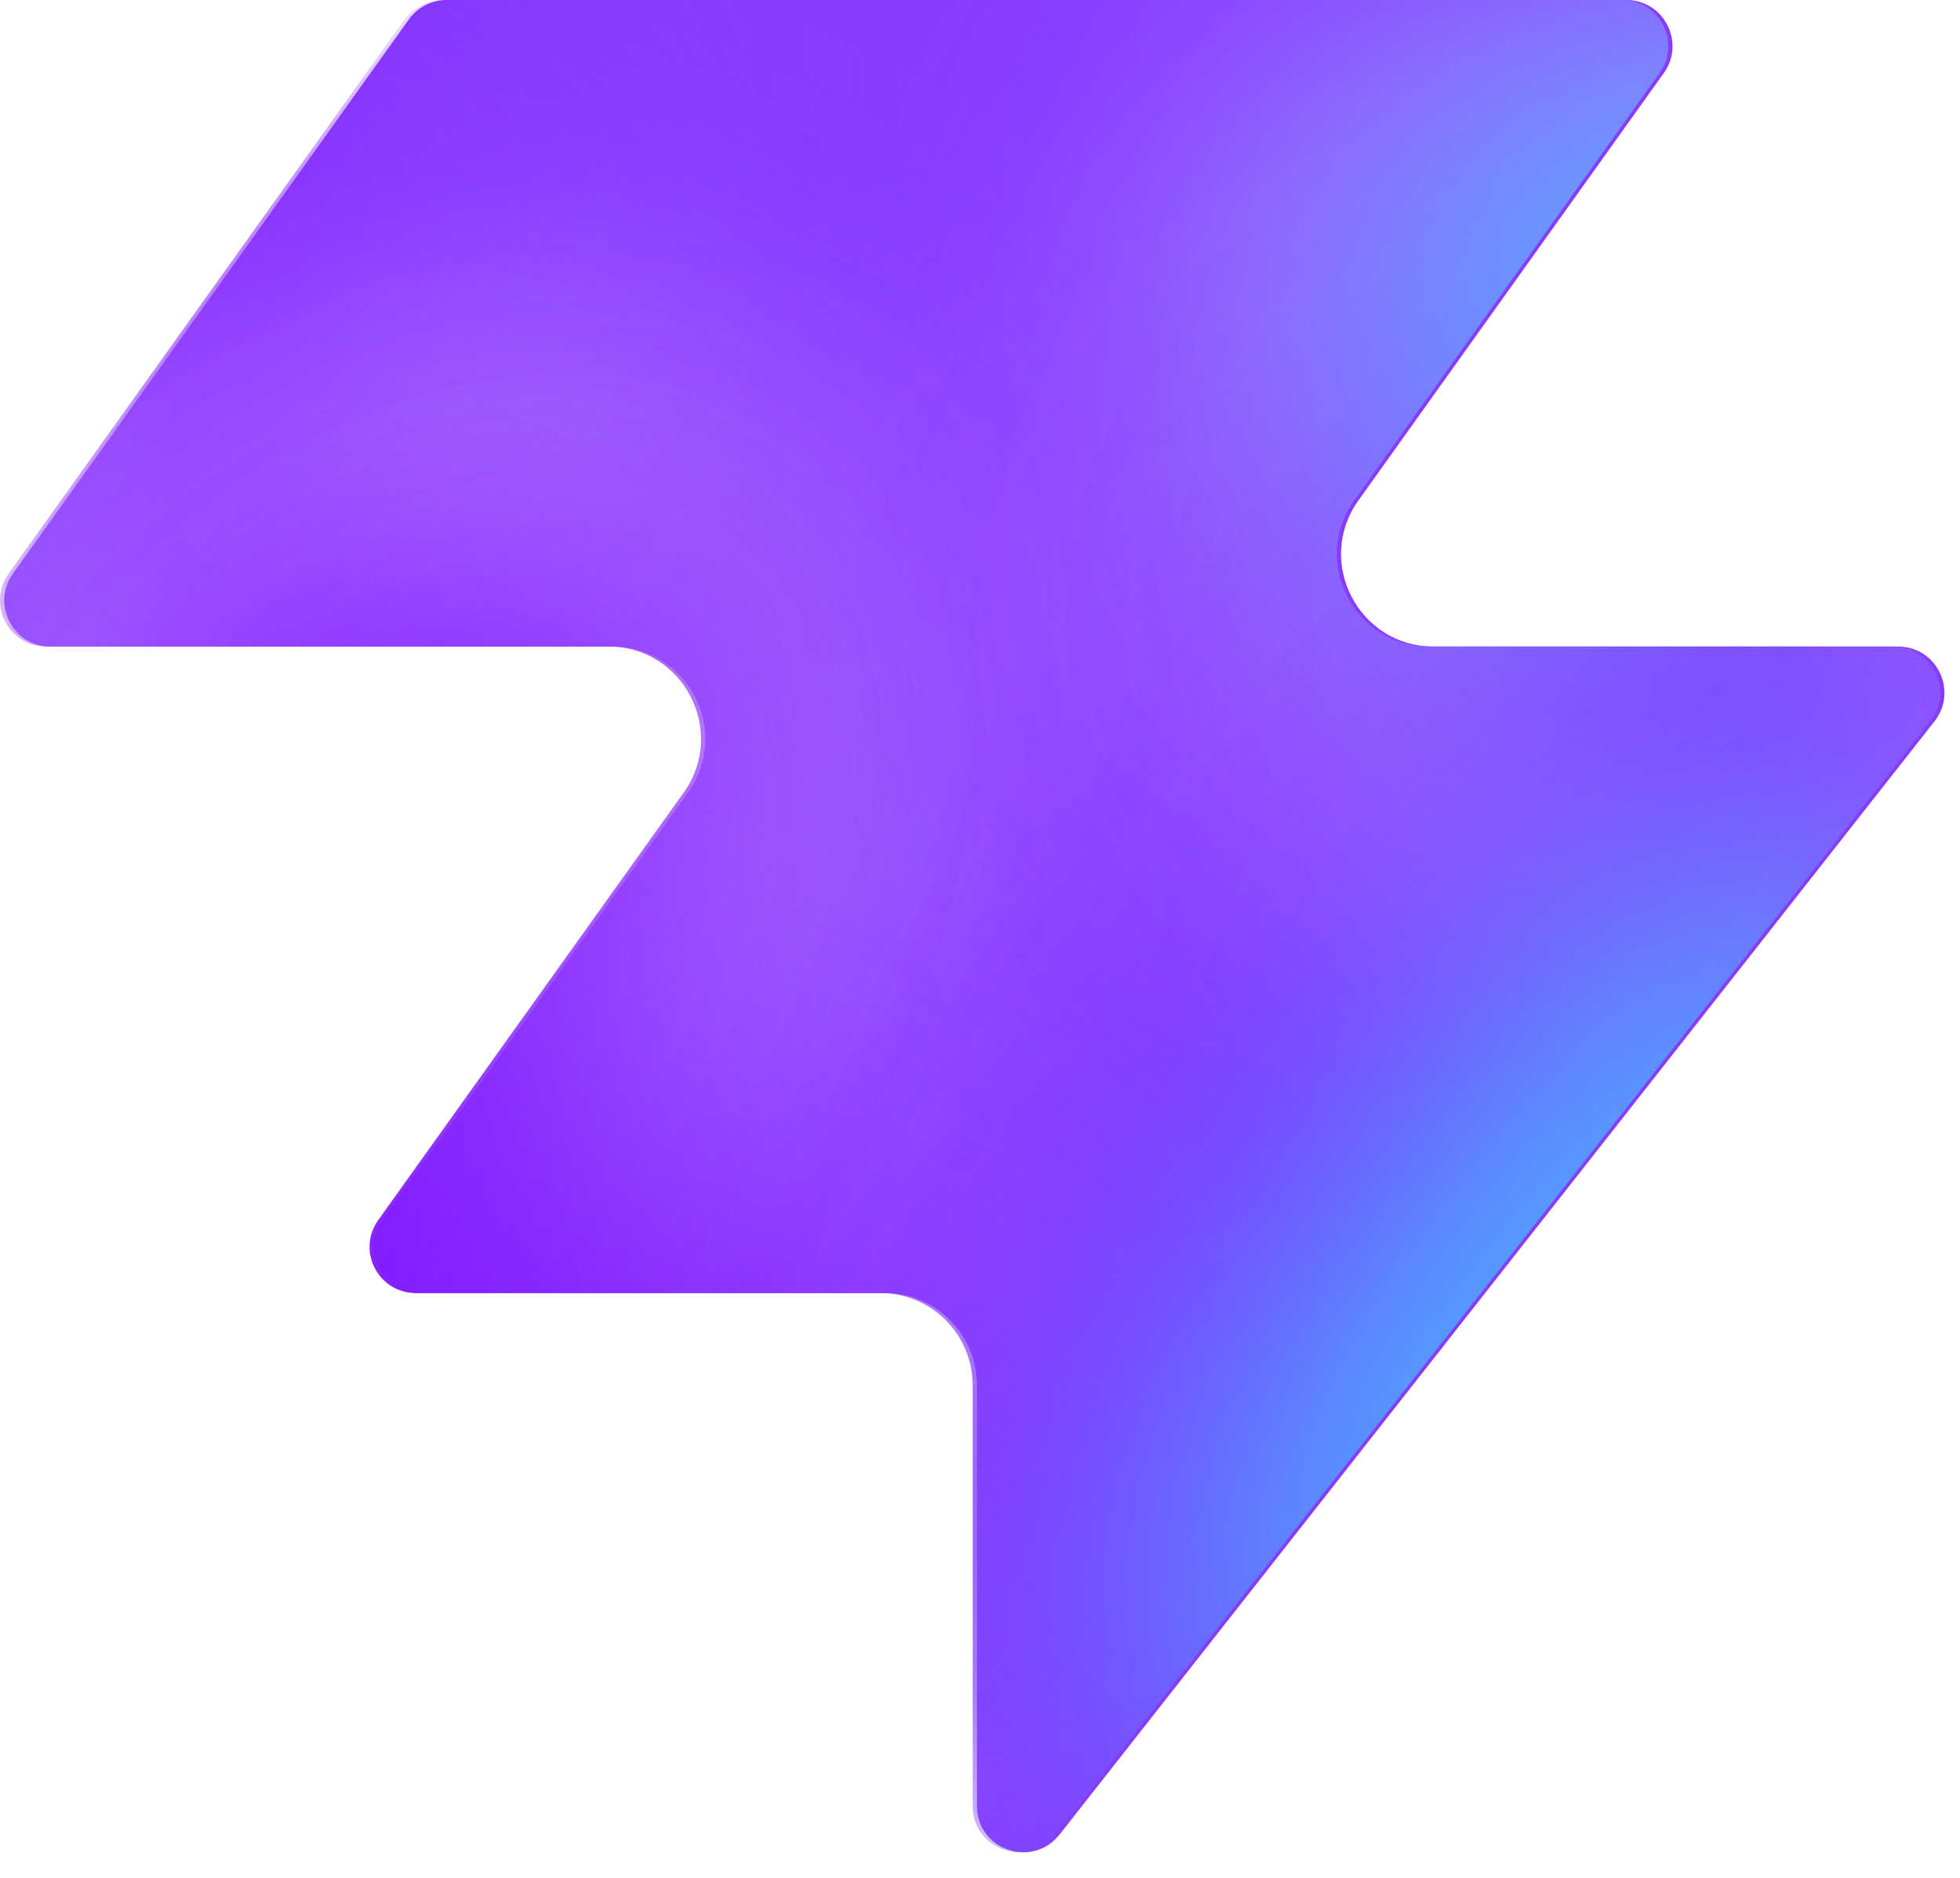
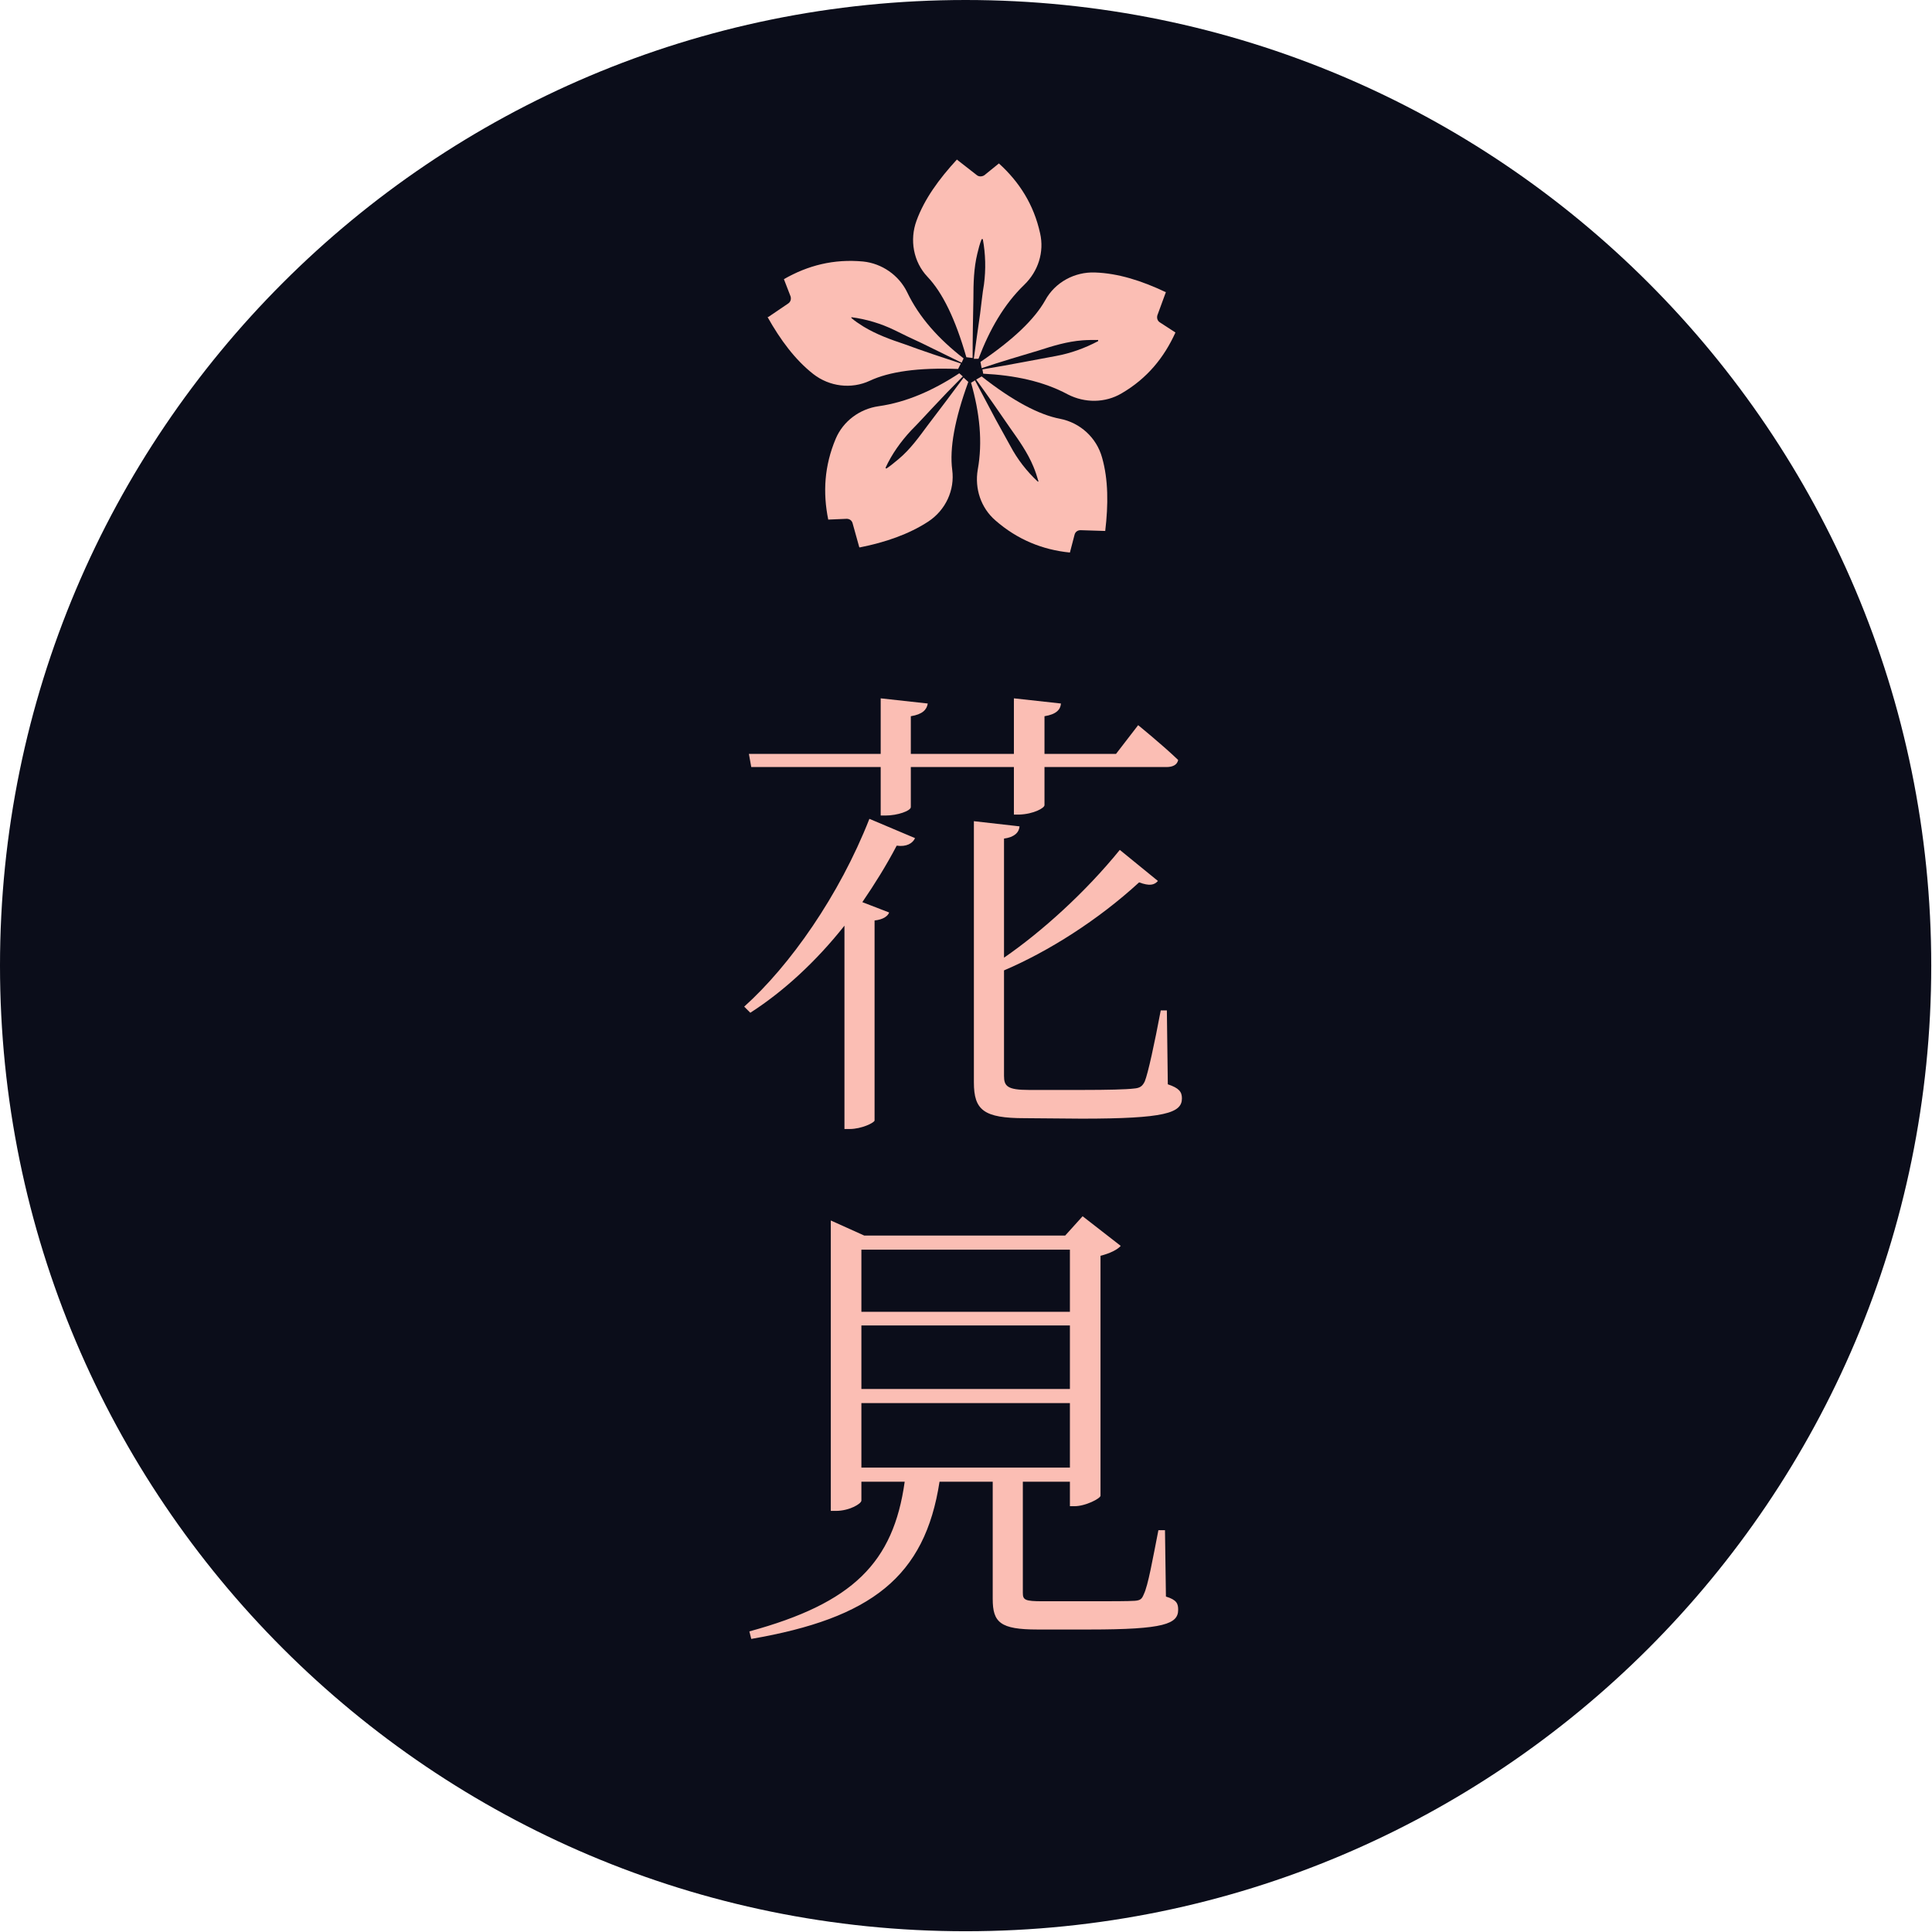
- <svg xmlns="http://www.w3.org/2000/svg" width="48" height="46" fill="none" viewBox="0 0 48 46">
-   <path fill="#863bff" d="M25.946 44.938c-.664.845-2.021.375-2.021-.698V33.937a2.26 2.26 0 0 0-2.262-2.262H10.287c-.92 0-1.456-1.04-.92-1.788l7.48-10.471c1.07-1.497 0-3.578-1.842-3.578H1.237c-.92 0-1.456-1.04-.92-1.788L10.013.474c.214-.297.556-.474.92-.474h28.894c.92 0 1.456 1.04.92 1.788l-7.48 10.471c-1.07 1.498 0 3.579 1.842 3.579h11.377c.943 0 1.473 1.088.89 1.83L25.947 44.94z" style="fill:#863bff;fill:color(display-p3 .525 .23 1);fill-opacity:1" />
-   <mask id="a" width="48" height="46" x="0" y="0" maskUnits="userSpaceOnUse" style="mask-type:alpha">
-     <path fill="#000" d="M25.842 44.938c-.664.844-2.021.375-2.021-.698V33.937a2.26 2.26 0 0 0-2.262-2.262H10.183c-.92 0-1.456-1.04-.92-1.788l7.48-10.471c1.07-1.498 0-3.579-1.842-3.579H1.133c-.92 0-1.456-1.04-.92-1.787L9.91.473c.214-.297.556-.474.92-.474h28.894c.92 0 1.456 1.04.92 1.788l-7.48 10.471c-1.07 1.498 0 3.578 1.842 3.578h11.377c.943 0 1.473 1.088.89 1.832L25.843 44.94z" style="fill:#000;fill-opacity:1" />
-   </mask>
-   <g mask="url(#a)">
-     <g filter="url(#b)">
-       <ellipse cx="5.508" cy="14.704" fill="#ede6ff" rx="5.508" ry="14.704" style="fill:#ede6ff;fill:color(display-p3 .927 .903 1);fill-opacity:1" transform="matrix(.00324 1 1 -.00324 -4.47 31.516)" />
-     </g>
-     <g filter="url(#c)">
-       <ellipse cx="10.399" cy="29.851" fill="#ede6ff" rx="10.399" ry="29.851" style="fill:#ede6ff;fill:color(display-p3 .927 .903 1);fill-opacity:1" transform="matrix(.00324 1 1 -.00324 -39.328 7.883)" />
-     </g>
-     <g filter="url(#d)">
-       <ellipse cx="5.508" cy="30.487" fill="#7e14ff" rx="5.508" ry="30.487" style="fill:#7e14ff;fill:color(display-p3 .492 .077 1);fill-opacity:1" transform="rotate(89.814 -25.913 -14.639)scale(1 -1)" />
-     </g>
-     <g filter="url(#e)">
-       <ellipse cx="5.508" cy="30.599" fill="#7e14ff" rx="5.508" ry="30.599" style="fill:#7e14ff;fill:color(display-p3 .492 .077 1);fill-opacity:1" transform="rotate(89.814 -32.644 -3.334)scale(1 -1)" />
-     </g>
-     <g filter="url(#f)">
-       <ellipse cx="5.508" cy="30.599" fill="#7e14ff" rx="5.508" ry="30.599" style="fill:#7e14ff;fill:color(display-p3 .492 .077 1);fill-opacity:1" transform="matrix(.00324 1 1 -.00324 -34.34 30.47)" />
-     </g>
-     <g filter="url(#g)">
-       <ellipse cx="14.072" cy="22.078" fill="#ede6ff" rx="14.072" ry="22.078" style="fill:#ede6ff;fill:color(display-p3 .927 .903 1);fill-opacity:1" transform="rotate(93.35 24.506 48.493)scale(-1 1)" />
-     </g>
-     <g filter="url(#h)">
-       <ellipse cx="3.47" cy="21.501" fill="#7e14ff" rx="3.47" ry="21.501" style="fill:#7e14ff;fill:color(display-p3 .492 .077 1);fill-opacity:1" transform="rotate(89.009 28.708 47.59)scale(-1 1)" />
-     </g>
-     <g filter="url(#i)">
-       <ellipse cx="3.47" cy="21.501" fill="#7e14ff" rx="3.47" ry="21.501" style="fill:#7e14ff;fill:color(display-p3 .492 .077 1);fill-opacity:1" transform="rotate(89.009 28.708 47.59)scale(-1 1)" />
-     </g>
-     <g filter="url(#j)">
-       <ellipse cx=".387" cy="8.972" fill="#7e14ff" rx="4.407" ry="29.108" style="fill:#7e14ff;fill:color(display-p3 .492 .077 1);fill-opacity:1" transform="rotate(39.51 .387 8.972)" />
-     </g>
-     <g filter="url(#k)">
-       <ellipse cx="47.523" cy="-6.092" fill="#7e14ff" rx="4.407" ry="29.108" style="fill:#7e14ff;fill:color(display-p3 .492 .077 1);fill-opacity:1" transform="rotate(37.892 47.523 -6.092)" />
-     </g>
-     <g filter="url(#l)">
-       <ellipse cx="41.412" cy="6.333" fill="#47bfff" rx="5.971" ry="9.665" style="fill:#47bfff;fill:color(display-p3 .28 .748 1);fill-opacity:1" transform="rotate(37.892 41.412 6.333)" />
-     </g>
-     <g filter="url(#m)">
-       <ellipse cx="-1.879" cy="38.332" fill="#7e14ff" rx="4.407" ry="29.108" style="fill:#7e14ff;fill:color(display-p3 .492 .077 1);fill-opacity:1" transform="rotate(37.892 -1.88 38.332)" />
-     </g>
-     <g filter="url(#n)">
-       <ellipse cx="-1.879" cy="38.332" fill="#7e14ff" rx="4.407" ry="29.108" style="fill:#7e14ff;fill:color(display-p3 .492 .077 1);fill-opacity:1" transform="rotate(37.892 -1.88 38.332)" />
-     </g>
-     <g filter="url(#o)">
-       <ellipse cx="35.651" cy="29.907" fill="#7e14ff" rx="4.407" ry="29.108" style="fill:#7e14ff;fill:color(display-p3 .492 .077 1);fill-opacity:1" transform="rotate(37.892 35.651 29.907)" />
-     </g>
-     <g filter="url(#p)">
-       <ellipse cx="38.418" cy="32.4" fill="#47bfff" rx="5.971" ry="15.297" style="fill:#47bfff;fill:color(display-p3 .28 .748 1);fill-opacity:1" transform="rotate(37.892 38.418 32.4)" />
-     </g>
-   </g>
-   <defs>
-     <filter id="b" width="60.045" height="41.654" x="-19.77" y="16.149" color-interpolation-filters="sRGB" filterUnits="userSpaceOnUse">
-       <feFlood flood-opacity="0" result="BackgroundImageFix" />
-       <feBlend in="SourceGraphic" in2="BackgroundImageFix" result="shape" />
-       <feGaussianBlur result="effect1_foregroundBlur_2002_17158" stdDeviation="7.659" />
-     </filter>
-     <filter id="c" width="90.34" height="51.437" x="-54.613" y="-7.533" color-interpolation-filters="sRGB" filterUnits="userSpaceOnUse">
-       <feFlood flood-opacity="0" result="BackgroundImageFix" />
-       <feBlend in="SourceGraphic" in2="BackgroundImageFix" result="shape" />
-       <feGaussianBlur result="effect1_foregroundBlur_2002_17158" stdDeviation="7.659" />
-     </filter>
-     <filter id="d" width="79.355" height="29.4" x="-49.64" y="2.03" color-interpolation-filters="sRGB" filterUnits="userSpaceOnUse">
-       <feFlood flood-opacity="0" result="BackgroundImageFix" />
-       <feBlend in="SourceGraphic" in2="BackgroundImageFix" result="shape" />
-       <feGaussianBlur result="effect1_foregroundBlur_2002_17158" stdDeviation="4.596" />
-     </filter>
-     <filter id="e" width="79.579" height="29.4" x="-45.045" y="20.029" color-interpolation-filters="sRGB" filterUnits="userSpaceOnUse">
-       <feFlood flood-opacity="0" result="BackgroundImageFix" />
-       <feBlend in="SourceGraphic" in2="BackgroundImageFix" result="shape" />
-       <feGaussianBlur result="effect1_foregroundBlur_2002_17158" stdDeviation="4.596" />
-     </filter>
-     <filter id="f" width="79.579" height="29.4" x="-43.513" y="21.178" color-interpolation-filters="sRGB" filterUnits="userSpaceOnUse">
-       <feFlood flood-opacity="0" result="BackgroundImageFix" />
-       <feBlend in="SourceGraphic" in2="BackgroundImageFix" result="shape" />
-       <feGaussianBlur result="effect1_foregroundBlur_2002_17158" stdDeviation="4.596" />
-     </filter>
-     <filter id="g" width="74.749" height="58.852" x="15.756" y="-17.901" color-interpolation-filters="sRGB" filterUnits="userSpaceOnUse">
-       <feFlood flood-opacity="0" result="BackgroundImageFix" />
-       <feBlend in="SourceGraphic" in2="BackgroundImageFix" result="shape" />
-       <feGaussianBlur result="effect1_foregroundBlur_2002_17158" stdDeviation="7.659" />
-     </filter>
-     <filter id="h" width="61.377" height="25.362" x="23.548" y="2.284" color-interpolation-filters="sRGB" filterUnits="userSpaceOnUse">
-       <feFlood flood-opacity="0" result="BackgroundImageFix" />
-       <feBlend in="SourceGraphic" in2="BackgroundImageFix" result="shape" />
-       <feGaussianBlur result="effect1_foregroundBlur_2002_17158" stdDeviation="4.596" />
-     </filter>
-     <filter id="i" width="61.377" height="25.362" x="23.548" y="2.284" color-interpolation-filters="sRGB" filterUnits="userSpaceOnUse">
-       <feFlood flood-opacity="0" result="BackgroundImageFix" />
-       <feBlend in="SourceGraphic" in2="BackgroundImageFix" result="shape" />
-       <feGaussianBlur result="effect1_foregroundBlur_2002_17158" stdDeviation="4.596" />
-     </filter>
-     <filter id="j" width="56.045" height="63.649" x="-27.636" y="-22.853" color-interpolation-filters="sRGB" filterUnits="userSpaceOnUse">
-       <feFlood flood-opacity="0" result="BackgroundImageFix" />
-       <feBlend in="SourceGraphic" in2="BackgroundImageFix" result="shape" />
-       <feGaussianBlur result="effect1_foregroundBlur_2002_17158" stdDeviation="4.596" />
-     </filter>
-     <filter id="k" width="54.814" height="64.646" x="20.116" y="-38.415" color-interpolation-filters="sRGB" filterUnits="userSpaceOnUse">
-       <feFlood flood-opacity="0" result="BackgroundImageFix" />
-       <feBlend in="SourceGraphic" in2="BackgroundImageFix" result="shape" />
-       <feGaussianBlur result="effect1_foregroundBlur_2002_17158" stdDeviation="4.596" />
-     </filter>
-     <filter id="l" width="33.541" height="35.313" x="24.641" y="-11.323" color-interpolation-filters="sRGB" filterUnits="userSpaceOnUse">
-       <feFlood flood-opacity="0" result="BackgroundImageFix" />
-       <feBlend in="SourceGraphic" in2="BackgroundImageFix" result="shape" />
-       <feGaussianBlur result="effect1_foregroundBlur_2002_17158" stdDeviation="4.596" />
-     </filter>
-     <filter id="m" width="54.814" height="64.646" x="-29.286" y="6.009" color-interpolation-filters="sRGB" filterUnits="userSpaceOnUse">
-       <feFlood flood-opacity="0" result="BackgroundImageFix" />
-       <feBlend in="SourceGraphic" in2="BackgroundImageFix" result="shape" />
-       <feGaussianBlur result="effect1_foregroundBlur_2002_17158" stdDeviation="4.596" />
-     </filter>
-     <filter id="n" width="54.814" height="64.646" x="-29.286" y="6.009" color-interpolation-filters="sRGB" filterUnits="userSpaceOnUse">
-       <feFlood flood-opacity="0" result="BackgroundImageFix" />
-       <feBlend in="SourceGraphic" in2="BackgroundImageFix" result="shape" />
-       <feGaussianBlur result="effect1_foregroundBlur_2002_17158" stdDeviation="4.596" />
-     </filter>
-     <filter id="o" width="54.814" height="64.646" x="8.244" y="-2.416" color-interpolation-filters="sRGB" filterUnits="userSpaceOnUse">
-       <feFlood flood-opacity="0" result="BackgroundImageFix" />
-       <feBlend in="SourceGraphic" in2="BackgroundImageFix" result="shape" />
-       <feGaussianBlur result="effect1_foregroundBlur_2002_17158" stdDeviation="4.596" />
-     </filter>
-     <filter id="p" width="39.409" height="43.623" x="18.713" y="10.588" color-interpolation-filters="sRGB" filterUnits="userSpaceOnUse">
-       <feFlood flood-opacity="0" result="BackgroundImageFix" />
-       <feBlend in="SourceGraphic" in2="BackgroundImageFix" result="shape" />
-       <feGaussianBlur result="effect1_foregroundBlur_2002_17158" stdDeviation="4.596" />
-     </filter>
-   </defs>
+ <svg xmlns="http://www.w3.org/2000/svg" width="446" height="446" viewBox="0 0 446 446" fill="none">
+   <circle cx="222.913" cy="222.913" r="222.913" fill="#0B0D1A" />
+   <path d="M177.159 73.316L181.959 70.057C182.503 69.695 182.684 69.061 182.503 68.427L180.963 64.443C186.488 61.273 192.465 59.734 199.258 60.368C203.605 60.821 207.5 63.537 209.402 67.431C212.209 73.316 216.738 78.296 222.444 82.733L221.991 83.729C219.002 82.281 215.742 80.651 212.753 79.202C210.941 78.387 208.315 77.119 206.504 76.214C203.334 74.675 199.983 73.679 196.541 73.226V73.407C197.356 74.131 198.352 74.765 199.349 75.399C202.337 77.21 205.598 78.387 208.858 79.474C213.025 81.013 217.644 82.552 221.81 83.91L221.176 85.178C211.938 84.816 205.236 85.812 200.798 87.895C196.541 89.887 191.469 89.253 187.756 86.355C183.59 83.096 180.148 78.478 177.159 73.135V73.316Z" fill="#FBBEB4" />
+   <path d="M220.995 36.916L225.523 40.448C225.976 40.81 226.701 40.81 227.244 40.448L230.595 37.731C235.305 41.987 238.656 47.239 240.105 53.849C241.101 58.195 239.652 62.632 236.482 65.71C231.772 70.238 228.421 76.123 225.885 82.824H224.799C225.251 79.383 225.795 75.761 226.248 72.501C226.519 70.509 226.791 67.612 227.153 65.62C227.606 62.179 227.516 58.648 226.882 55.207H226.61C226.157 56.293 225.885 57.471 225.614 58.557C224.799 61.907 224.708 65.439 224.708 68.88C224.618 73.316 224.527 78.206 224.527 82.643L223.078 82.462C220.542 73.588 217.553 67.521 214.112 63.9C210.851 60.459 209.945 55.388 211.576 50.951C213.387 45.971 216.738 41.353 220.904 36.826L220.995 36.916Z" fill="#FBBEB4" />
+   <path d="M269.177 67.34L267.184 72.773C267.003 73.407 267.184 74.041 267.727 74.403L271.35 76.757C268.724 82.552 264.829 87.351 258.942 90.792C255.138 93.056 250.429 93.056 246.534 91.064C240.828 87.985 234.126 86.627 226.971 86.265L226.79 85.269C230.051 84.725 233.673 84.091 236.934 83.458C238.926 83.096 241.734 82.552 243.727 82.19C247.168 81.556 250.429 80.379 253.508 78.749V78.478C252.24 78.478 251.063 78.478 249.885 78.568C246.353 78.84 243.093 79.836 239.742 80.922C235.485 82.19 230.866 83.548 226.609 84.997L226.337 83.548C233.945 78.387 238.836 73.678 241.281 69.332C243.545 65.167 248.074 62.722 252.783 62.903C258.127 63.084 263.561 64.805 269.086 67.431L269.177 67.34Z" fill="#FBBEB4" />
+   <path d="M255.23 122.574L249.434 122.393C248.8 122.393 248.256 122.755 248.075 123.389L246.988 127.554C240.648 126.921 234.852 124.566 229.78 120.13C226.429 117.232 224.98 112.795 225.705 108.449C226.882 102.02 226.157 95.32 224.165 88.347L225.07 87.804C226.61 90.702 228.331 93.961 229.871 96.859C230.867 98.67 232.226 101.115 233.222 102.926C234.852 106.004 237.026 108.811 239.562 111.165H239.743C239.38 109.898 239.018 108.811 238.565 107.725C237.207 104.465 235.214 101.658 233.222 98.851C230.686 95.138 227.969 91.245 225.342 87.623L226.61 86.899C233.856 92.603 239.924 95.772 244.724 96.678C249.343 97.583 253.147 101.024 254.415 105.642C255.864 110.713 255.864 116.508 255.139 122.574H255.23Z" fill="#FBBEB4" />
+   <path d="M198.352 126.287L196.813 120.763C196.632 120.13 196.088 119.767 195.454 119.767L191.198 119.948C189.93 113.701 190.292 107.543 192.918 101.296C194.639 97.221 198.443 94.414 202.79 93.78C209.221 92.875 215.38 90.158 221.448 86.174L222.263 86.899C219.908 89.253 217.372 91.879 215.108 94.323C213.749 95.772 211.757 97.945 210.308 99.394C207.953 101.929 205.87 104.827 204.421 107.996L204.602 108.177C205.598 107.543 206.504 106.729 207.409 106.004C210.126 103.74 212.119 100.933 214.202 98.126C216.919 94.595 219.817 90.702 222.444 87.17L223.531 88.166C220.361 96.859 219.183 103.559 219.817 108.449C220.451 113.157 218.278 117.775 214.293 120.401C209.855 123.299 204.421 125.2 198.443 126.377L198.352 126.287Z" fill="#FBBEB4" />
+   <path d="M203.307 177.074H173.426L172.883 174.031H203.307V161.21L214.172 162.405C213.955 163.817 212.977 164.904 210.261 165.339V174.031H234.057V161.21L244.922 162.405C244.814 163.817 243.836 164.904 241.119 165.339V174.031H257.635L262.742 167.403C262.742 167.403 268.61 172.184 271.978 175.444C271.761 176.53 270.783 177.074 269.262 177.074H241.119V185.875C241.119 186.527 238.62 187.939 235.252 188.048H234.057V177.074H210.261V186.309C210.261 187.179 207.218 188.265 204.393 188.265H203.307V177.074ZM173.209 233.793L171.796 232.38C182.336 222.927 193.745 206.737 200.699 189.026L211.239 193.481C210.695 194.676 209.283 195.545 207.001 195.219C204.611 199.783 201.894 204.129 199.069 208.258L205.262 210.649C204.936 211.518 203.85 212.279 201.894 212.496V258.675C201.785 259.218 198.852 260.631 196.135 260.631H194.94V213.691C188.312 222.058 180.815 228.903 173.209 233.793ZM269.37 233.249L269.588 250.309C272.195 251.178 272.847 252.047 272.847 253.568C272.847 256.937 268.936 258.241 249.703 258.241L236.556 258.132C227.103 258.132 224.821 256.285 224.821 249.874V189.569L235.361 190.764C235.252 192.177 234.165 193.263 231.775 193.589V221.08C240.467 215.104 250.573 205.976 258.505 196.197L267.306 203.369C266.436 204.347 265.35 204.564 262.959 203.695C253.506 212.387 241.989 219.667 231.775 224.013V248.353C231.775 250.743 232.535 251.612 237.534 251.612H249.921C255.679 251.612 260.026 251.504 261.764 251.286C263.177 251.178 263.72 250.743 264.263 249.657C265.024 247.809 266.545 240.747 267.958 233.249H269.37Z" fill="#FBBEB4" />
+   <path d="M198.852 323.906V338.792H246.987V323.906H198.852ZM246.987 288.483H198.852V302.826H246.987V288.483ZM246.987 320.646V305.977H198.852V320.646H246.987ZM268.936 353.243L269.153 368.564C271.652 369.324 271.978 370.194 271.978 371.606C271.978 374.866 268.827 376.17 251.55 376.17H239.489C230.906 376.17 229.167 374.54 229.167 369.107V342.052H216.889C213.52 364 201.133 373.562 173.426 378.343L172.991 376.605C196.896 370.085 206.24 360.741 208.848 342.052H198.852V346.398C198.852 347.158 196.027 348.788 192.984 348.788H191.789V281.747L199.504 285.224H245.9L249.921 280.769L258.722 287.614C257.961 288.483 256.223 289.353 254.05 289.896V345.311C253.941 345.963 250.573 347.702 248.073 347.702H246.987V342.052H236.121V342.16V367.695C236.121 369.324 236.556 369.65 240.685 369.65H251.659C256.549 369.65 260.46 369.65 261.982 369.542C263.285 369.433 263.611 369.107 264.046 368.021C265.024 366.065 266.111 359.871 267.414 353.243H268.936Z" fill="#FBBEB4" />
</svg>
